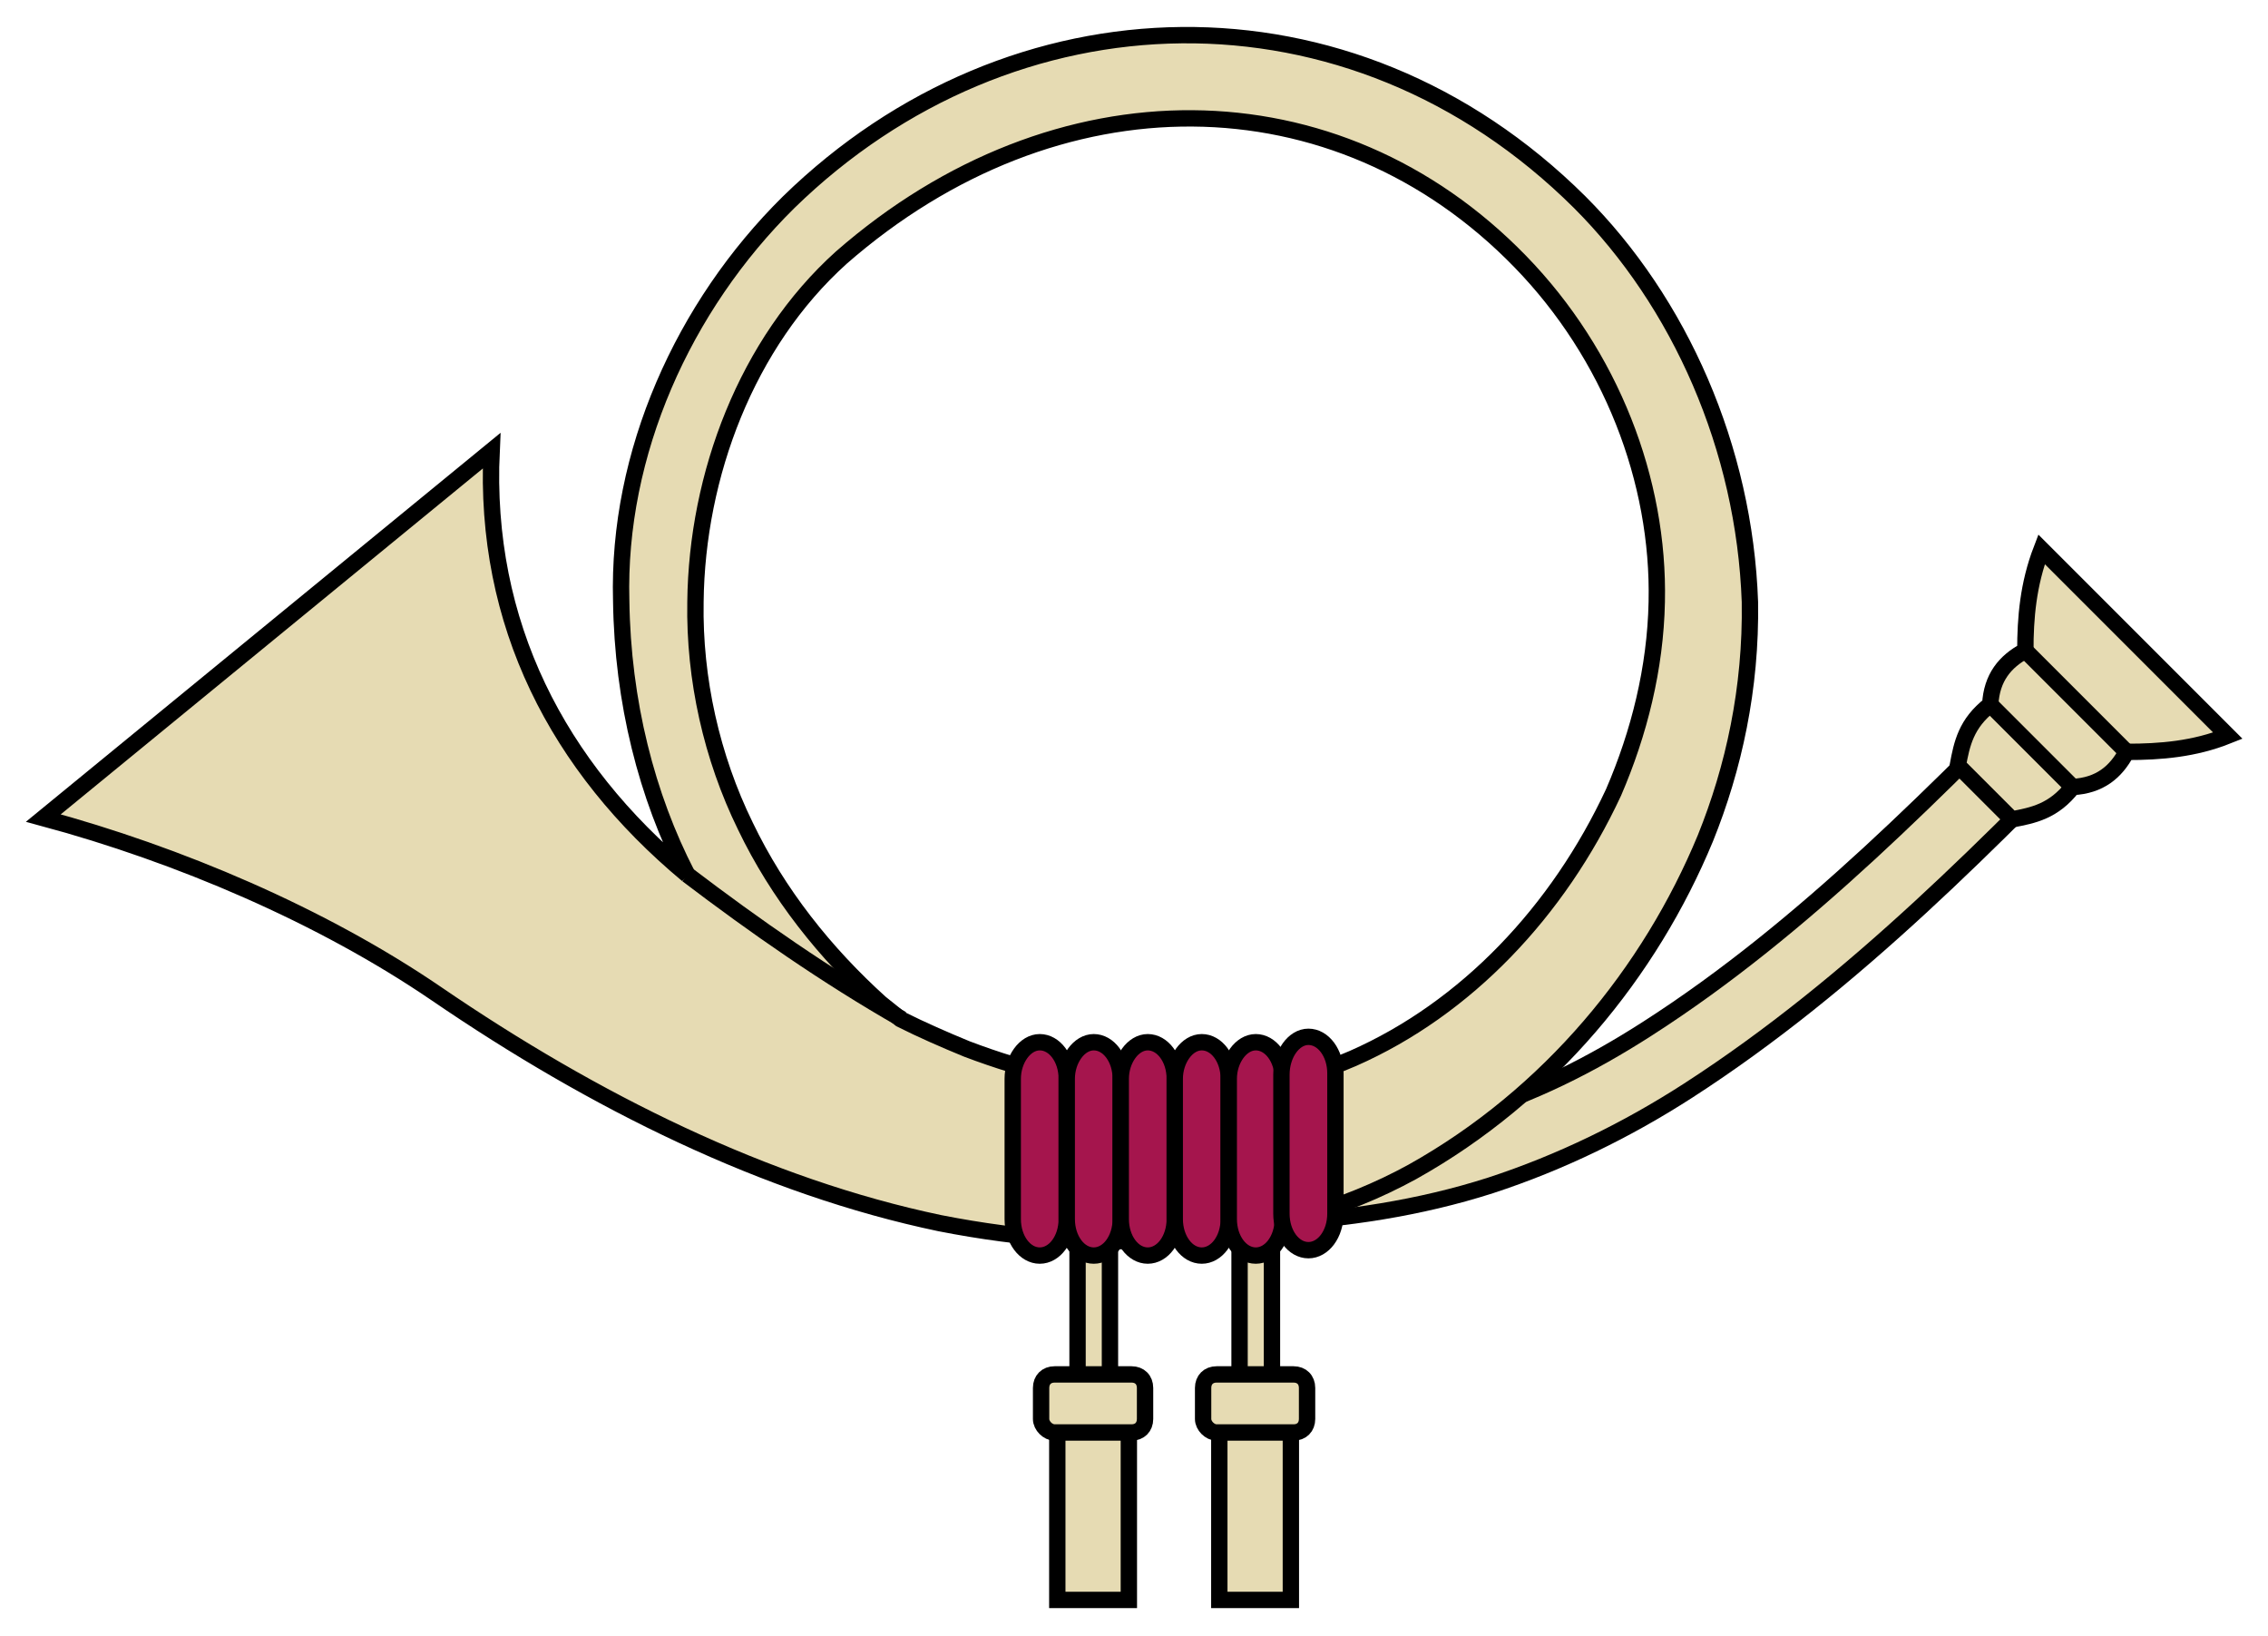
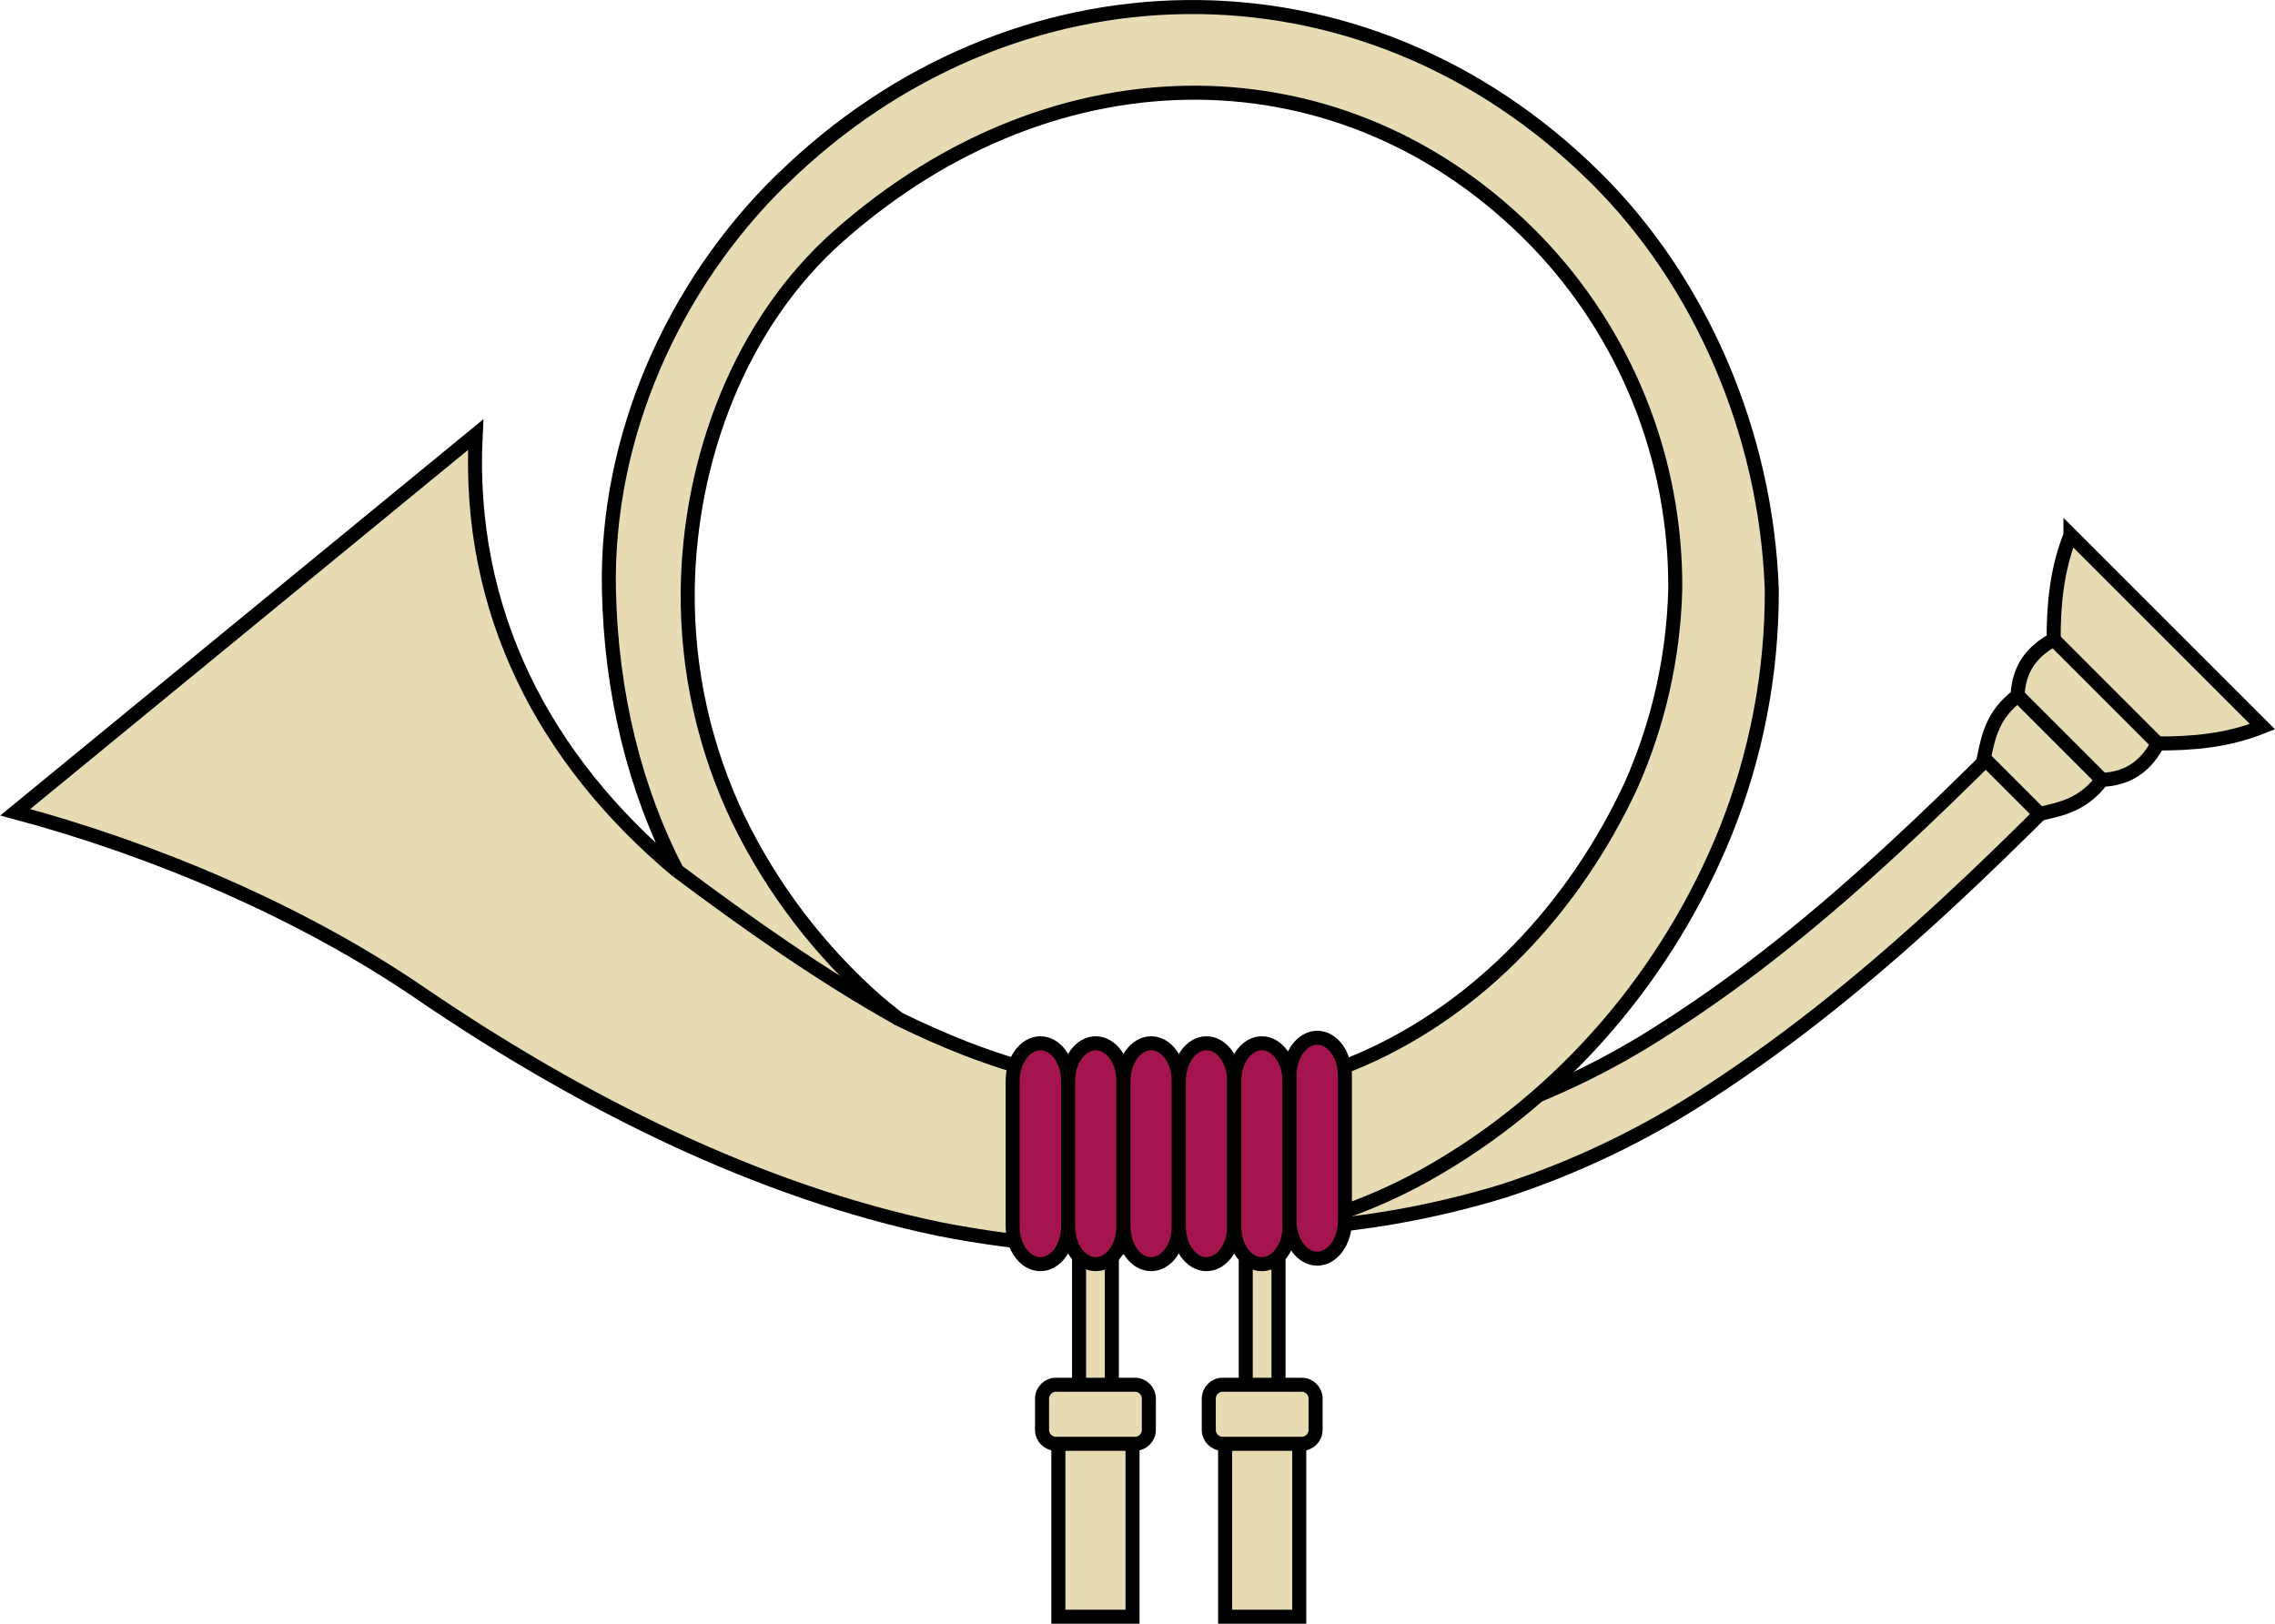
- <svg xmlns="http://www.w3.org/2000/svg" version="1.1" id="svg2" x="0px" y="0px" viewBox="0 0 416 300" style="enable-background:new 0 0 416 300;" xml:space="preserve">
-   <style type="text/css">
- 	.st0{fill:#E6DBB3;stroke:#000000;stroke-width:1.211;}
- 	.st1{fill:#E9E9E9;stroke:#000000;stroke-width:1.211;}
- 	.st2{fill:#A5154D;stroke:#000000;stroke-width:1.211;}
- </style>
-   <g id="g1357" transform="matrix(2.47644,0,0,2.47644,-113.8907,-50.0776)">
-     <path id="path1149" class="st0" d="M203.6,72.2l-3.9-3.8c-10.1,10.2-20,20.5-31.7,28c-4.2,2.7-8.6,4.9-13.3,6.3   c-4.7,1.5-14.8,2.5-14.8,2.5l0.3,5.6l0,0c5.4-0.3,10.9-1.1,16.2-2.8c5.2-1.7,10.1-4.1,14.6-7C183.4,93,193.6,82.4,203.6,72.2z" />
-     <path id="path1141" class="st0" d="M104.4,35.2C96.6,42.9,91.7,53.8,92,64.7c0.1,7.5,1.9,14.5,4.9,20.3c-9.6-8-15.1-18.6-14.5-31.4   L49.2,80.8c10,2.7,20.6,7.2,29.1,13c11.7,8,24.4,14.3,37.3,17c12.2,2.4,24.8,1.8,35-3.8c10.2-5.7,17.6-14.8,21.7-24.7   c2.1-5.2,3.4-11.1,3.3-17.5c-0.4-11.4-5.2-22.2-12.6-29.6C146,18.3,120.9,19.1,104.4,35.2L104.4,35.2z M158.6,39.6   c6.7,6.9,10.3,16.2,10.1,25.2c-0.1,4.9-1.3,9.7-3.2,14.1c-4.1,8.8-10.9,16-19.3,19.7c-9.4,4.1-19.9,2.6-28.6-0.7   c-1.7-0.7-3.3-1.4-4.9-2.2c-0.5-0.4-1-0.8-1.5-1.2c-4.1-3.7-7.6-8.1-10-13.1c-2.5-5.1-3.8-10.9-3.7-16.6   c0.1-9.4,3.8-19.2,10.8-25.5C124.2,25.4,145,25.6,158.6,39.6z" />
-     <path id="path1158" class="st1" d="M96.9,85c5,3.8,10.3,7.5,15.9,10.7" />
-     <rect id="rect1185" x="125.8" y="110.7" class="st0" width="2.4" height="12.4" />
-     <rect id="rect1198" x="137.8" y="110.7" class="st0" width="2.4" height="12.4" />
-     <path id="rect1165" class="st2" d="M123,97.4L123,97.4c1.1,0,2,1.2,2,2.7v10.4c0,1.5-0.9,2.7-2,2.7h0c-1.1,0-2-1.2-2-2.7v-10.4   C121,98.7,121.9,97.4,123,97.4z" />
-     <path id="rect1167" class="st2" d="M127,97.4L127,97.4c1.1,0,2,1.2,2,2.7v10.4c0,1.5-0.9,2.7-2,2.7h0c-1.1,0-2-1.2-2-2.7v-10.4   C125,98.7,125.9,97.4,127,97.4z" />
-     <path id="rect1169" class="st2" d="M131,97.4L131,97.4c1.1,0,2,1.2,2,2.7v10.4c0,1.5-0.9,2.7-2,2.7l0,0c-1.1,0-2-1.2-2-2.7v-10.4   C129,98.7,129.9,97.4,131,97.4z" />
-     <path id="rect1171" class="st2" d="M135,97.4L135,97.4c1.1,0,2,1.2,2,2.7v10.4c0,1.5-0.9,2.7-2,2.7l0,0c-1.1,0-2-1.2-2-2.7v-10.4   C133,98.7,133.9,97.4,135,97.4z" />
-     <path id="rect1173" class="st2" d="M139,97.4L139,97.4c1.1,0,2,1.2,2,2.7v10.4c0,1.5-0.9,2.7-2,2.7l0,0c-1.1,0-2-1.2-2-2.7v-10.4   C137,98.7,137.9,97.4,139,97.4z" />
-     <path id="rect1175" class="st2" d="M142.9,97L142.9,97c1.1,0,2,1.2,2,2.7v10.4c0,1.5-0.9,2.7-2,2.7l0,0c-1.1,0-2-1.2-2-2.7V99.8   C140.9,98.3,141.8,97,142.9,97z" />
-     <rect id="rect1187" x="124.3" y="125.1" class="st0" width="5.3" height="13.6" />
-     <path id="rect1189" class="st0" d="M123.1,125.3V123c0-0.6,0.4-1,1-1h5.7c0.6,0,1,0.4,1,1v2.3c0,0.6-0.4,1-1,1h-5.7   C123.6,126.3,123.1,125.8,123.1,125.3z" />
-     <rect id="rect1200" x="136.3" y="125.1" class="st0" width="5.3" height="13.6" />
-     <path id="rect1202" class="st0" d="M135.1,125.3V123c0-0.6,0.4-1,1-1h5.7c0.6,0,1,0.4,1,1v2.3c0,0.6-0.4,1-1,1h-5.7   C135.6,126.3,135.1,125.8,135.1,125.3z" />
-     <path id="path1271" class="st0" d="M197.2,60.9c-1,2.6-1.2,5.1-1.2,7.5c-1.5,0.8-2.5,2-2.6,4c-1.8,1.4-2.1,2.9-2.4,4.5l2,2l2,2   c1.6-0.3,3.1-0.6,4.5-2.4c2-0.1,3.2-1.1,4-2.6c2.5,0,5-0.2,7.5-1.2l-6.9-6.9L197.2,60.9L197.2,60.9z" />
-     <path id="path1278" class="st1" d="M196,68.4l7.5,7.5" />
-     <path id="path1280" class="st1" d="M193.4,72.4l6.1,6.1" />
-   </g>
+ <svg xmlns="http://www.w3.org/2000/svg" width="405.53" height="289.5" viewBox="0 0 405.53 289.5">
+   <defs>
+     <style>.a{fill:#e6dbb3;}.a,.b,.c{stroke:#000;stroke-width:2.5px;}.b{fill:#e9e9e9;}.c{fill:#a5154d;}</style>
+   </defs>
+   <path class="a" d="M390.21,128.72l-9.65-9.47c-25,25.28-49.42,50.87-78.42,69.34a138.77,138.77,0,0,1-32.95,15.73c-11.68,3.69-36.52,6.17-36.52,6.17l.71,13.93h0a159.67,159.67,0,0,0,40-6.88,152.63,152.63,0,0,0,36.2-17.35C340.29,180.34,365.46,154.06,390.21,128.72Z" transform="translate(-5.28 -5.23)" />
+   <path class="a" d="M144.63,37.22c-19.42,19-31.32,45.86-30.81,73.05.36,18.66,4.71,35.9,12.15,50.23-23.67-19.82-37.49-46.16-35.9-77.78L8,150.05c24.78,6.63,51,17.75,72.12,32.19,28.86,19.69,60.38,35.38,92.48,42.1,30.27,5.95,61.32,4.55,86.6-9.52s43.67-36.64,53.63-61.21a114.67,114.67,0,0,0,8.28-43.26c-1-28.28-12.94-55.08-31.26-73.29-42-41.75-104.35-39.83-145.18.16ZM278.9,48a88.46,88.46,0,0,1,25,62.38,91.92,91.92,0,0,1-7.89,34.9C285.88,167.1,269,184.9,248.33,194c-23.2,10.22-49.33,6.47-70.81-1.78-4.16-1.63-8.2-3.43-12.08-5.34-1.24-1-2.51-2-3.71-3A103.74,103.74,0,0,1,137,151.52a92.24,92.24,0,0,1-9.13-41.09c.3-23.36,9.34-47.58,26.86-63.08C193.64,12.87,245.11,13.37,278.9,48Z" transform="translate(-5.28 -5.23)" />
+   <path class="b" d="M126,160.5c12.42,9.3,25.52,18.59,39.47,26.39" transform="translate(-5.28 -5.23)" />
+   <rect class="a" x="192.35" y="218.74" width="5.84" height="30.61" />
+   <rect class="a" x="222.06" y="218.74" width="5.84" height="30.61" />
+   <path class="c" d="M190.73,191.24h0c2.73,0,4.94,3,4.94,6.75v25.88c0,3.73-2.21,6.75-4.94,6.75h0c-2.73,0-4.94-3-4.94-6.75V198C185.79,194.26,188,191.24,190.73,191.24Z" transform="translate(-5.28 -5.23)" />
+   <path class="c" d="M200.6,191.24h0c2.73,0,4.94,3,4.94,6.75v25.88c0,3.73-2.21,6.75-4.94,6.75h0c-2.72,0-4.93-3-4.93-6.75V198C195.67,194.26,197.88,191.24,200.6,191.24Z" transform="translate(-5.28 -5.23)" />
+   <path class="c" d="M210.47,191.24h0c2.73,0,4.94,3,4.94,6.75v25.88c0,3.73-2.21,6.75-4.94,6.75h0c-2.72,0-4.93-3-4.93-6.75V198C205.54,194.26,207.75,191.24,210.47,191.24Z" transform="translate(-5.28 -5.23)" />
+   <path class="c" d="M220.34,191.24h0c2.73,0,4.94,3,4.94,6.75v25.88c0,3.73-2.21,6.75-4.94,6.75h0c-2.72,0-4.93-3-4.93-6.75V198C215.41,194.26,217.62,191.24,220.34,191.24Z" transform="translate(-5.28 -5.23)" />
+   <path class="c" d="M230.22,191.24h0c2.72,0,4.93,3,4.93,6.75v25.88c0,3.73-2.21,6.75-4.93,6.75h0c-2.73,0-4.94-3-4.94-6.75V198C225.28,194.26,227.49,191.24,230.22,191.24Z" transform="translate(-5.28 -5.23)" />
+   <path class="c" d="M240.09,190.26h0c2.72,0,4.93,3,4.93,6.75v25.88c0,3.72-2.21,6.75-4.93,6.75h0c-2.73,0-4.94-3-4.94-6.75V197C235.15,193.28,237.36,190.26,240.09,190.26Z" transform="translate(-5.28 -5.23)" />
+   <rect class="a" x="188.66" y="254.45" width="13.22" height="33.8" />
+   <rect class="a" x="185.75" y="246.89" width="19.04" height="10.53" rx="2.48" ry="2.48" />
+   <rect class="a" x="218.38" y="254.45" width="13.22" height="33.8" />
+   <rect class="a" x="215.47" y="246.89" width="19.04" height="10.53" rx="2.48" ry="2.48" />
+   <path class="a" d="M374.35,100.62c-2.5,6.36-3,12.52-3,18.65-3.69,2-6.22,5-6.43,10-4.46,3.42-5.2,7.25-6,11.12l4.94,4.94,5,5c3.86-.85,7.7-1.59,11.11-6.06,5-.2,8-2.79,9.95-6.48,6.13,0,12.29-.46,18.66-3l-17.12-17.11-17.11-17.11Z" transform="translate(-5.28 -5.23)" />
+   <path class="b" d="M371.39,119.27l18.53,18.54" transform="translate(-5.28 -5.23)" />
+   <path class="b" d="M365,129.28l15,15" transform="translate(-5.28 -5.23)" />
</svg>
